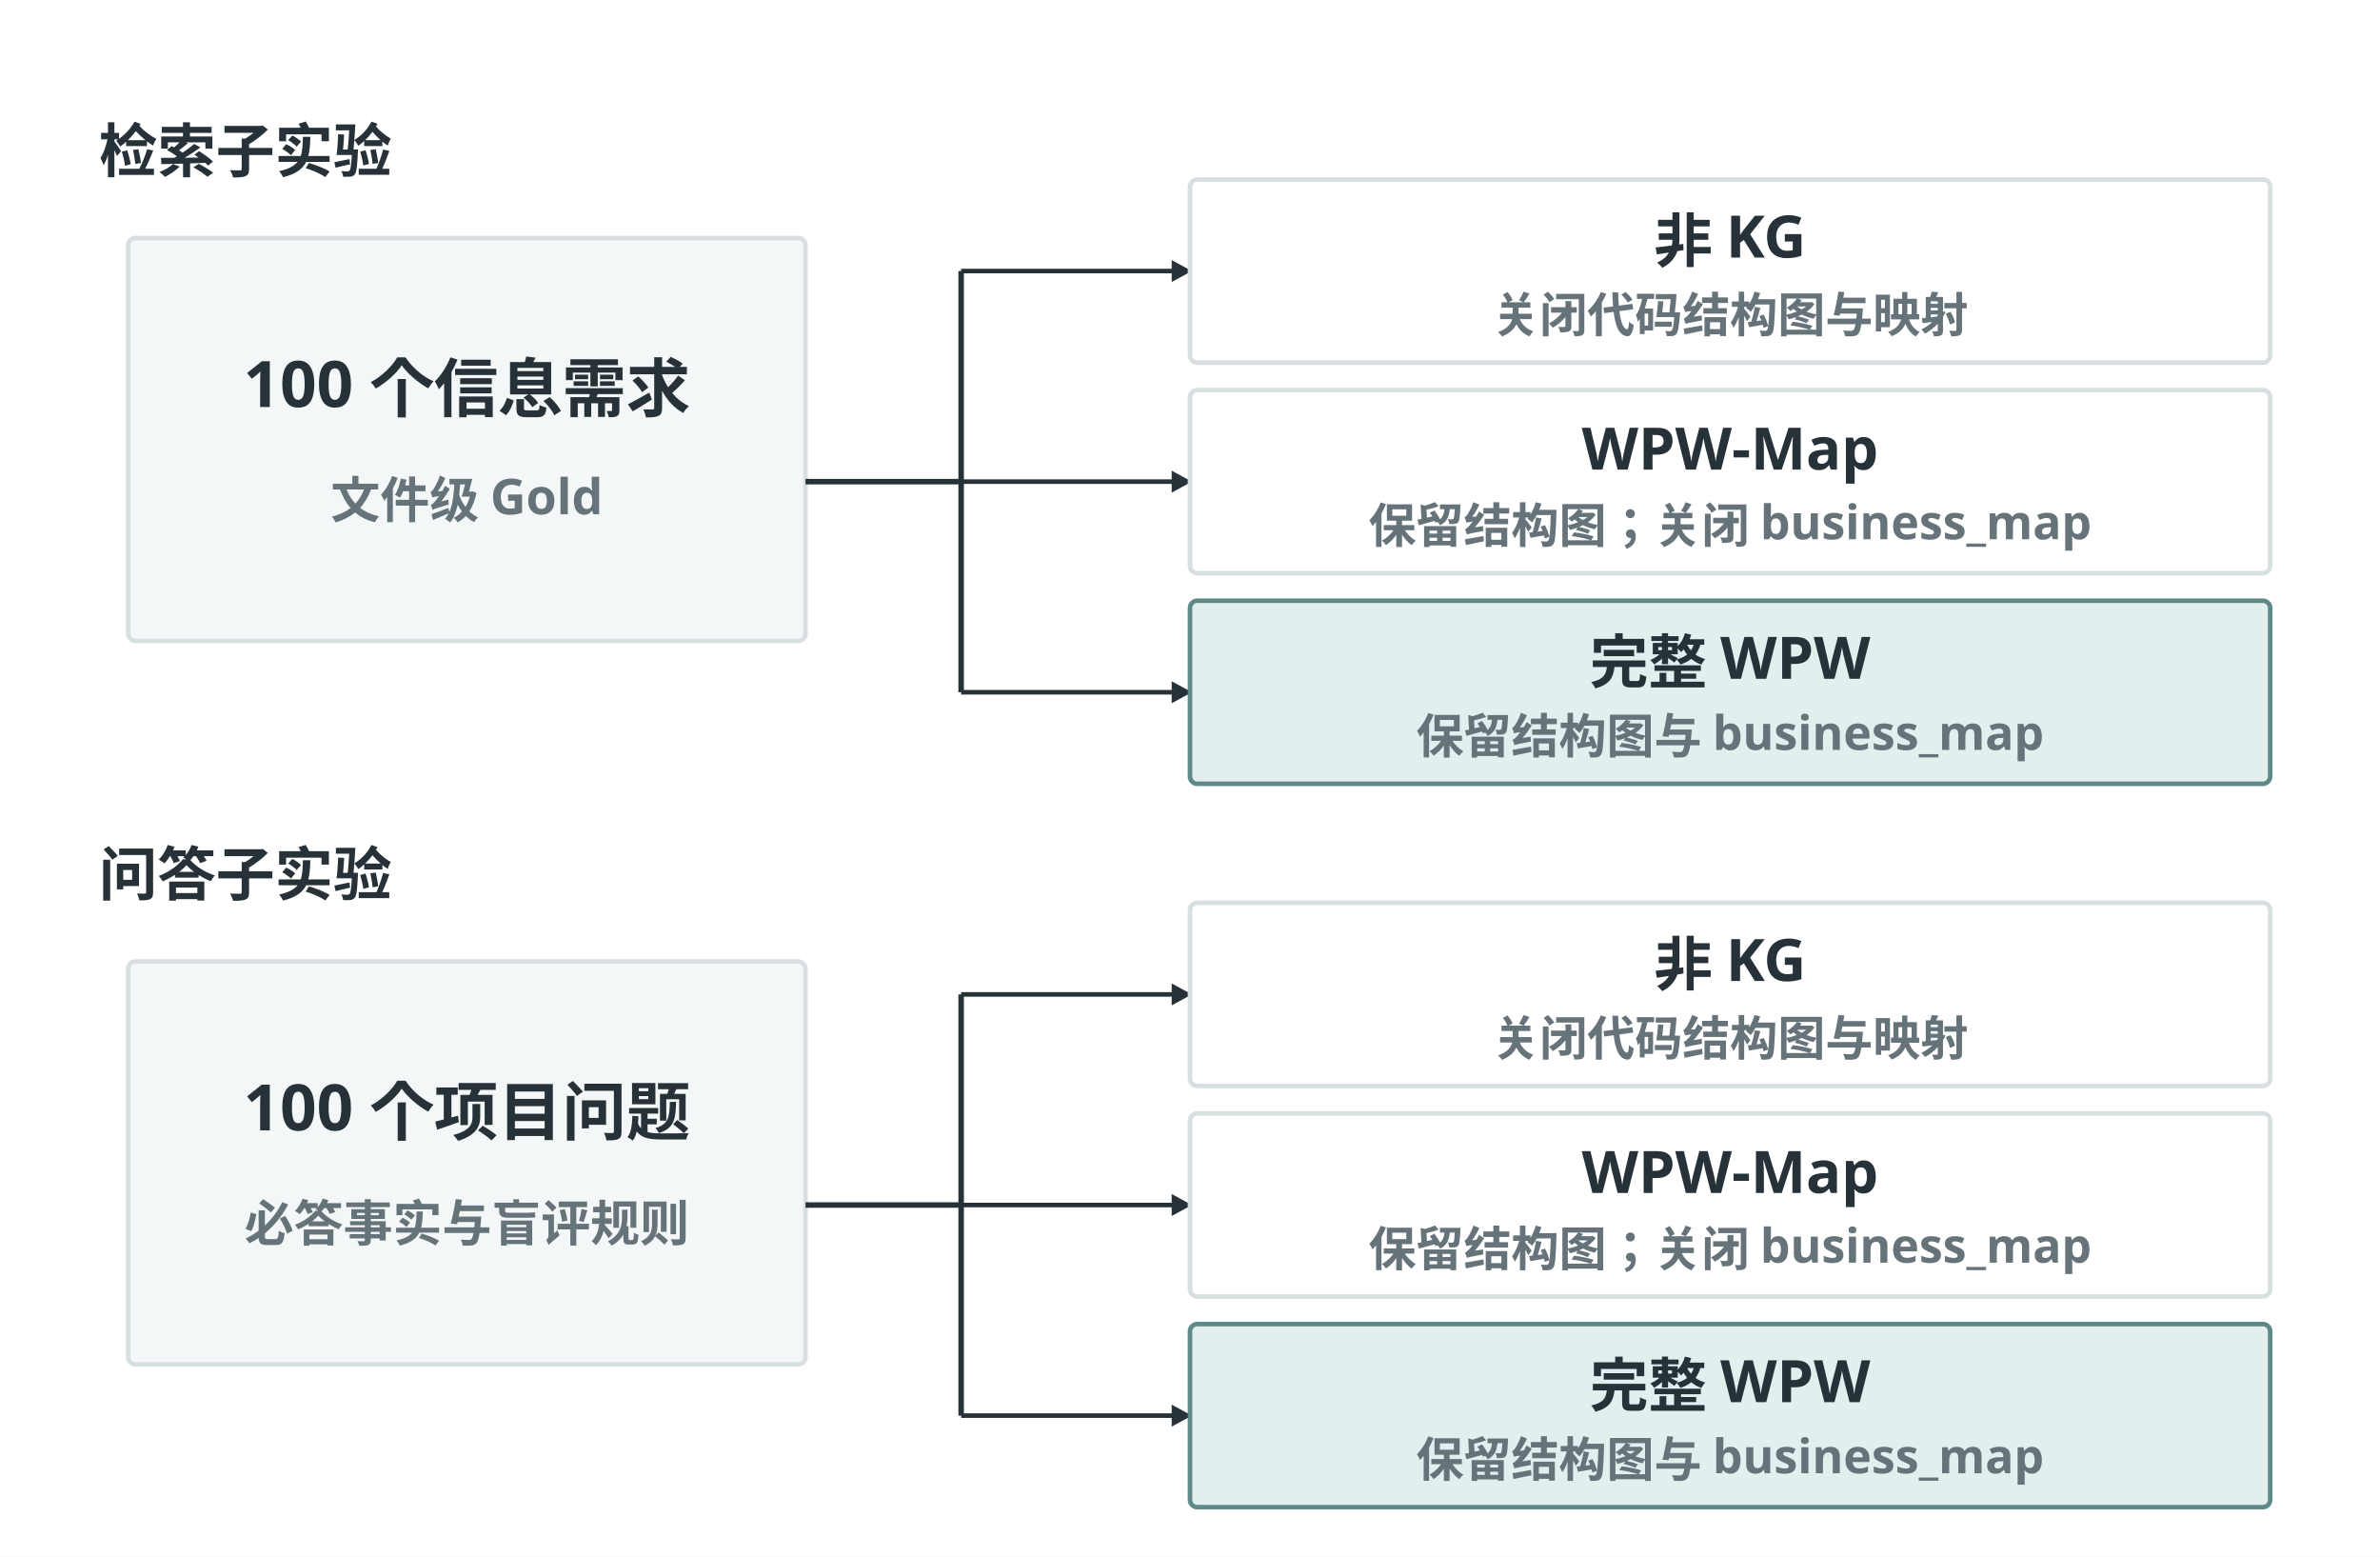
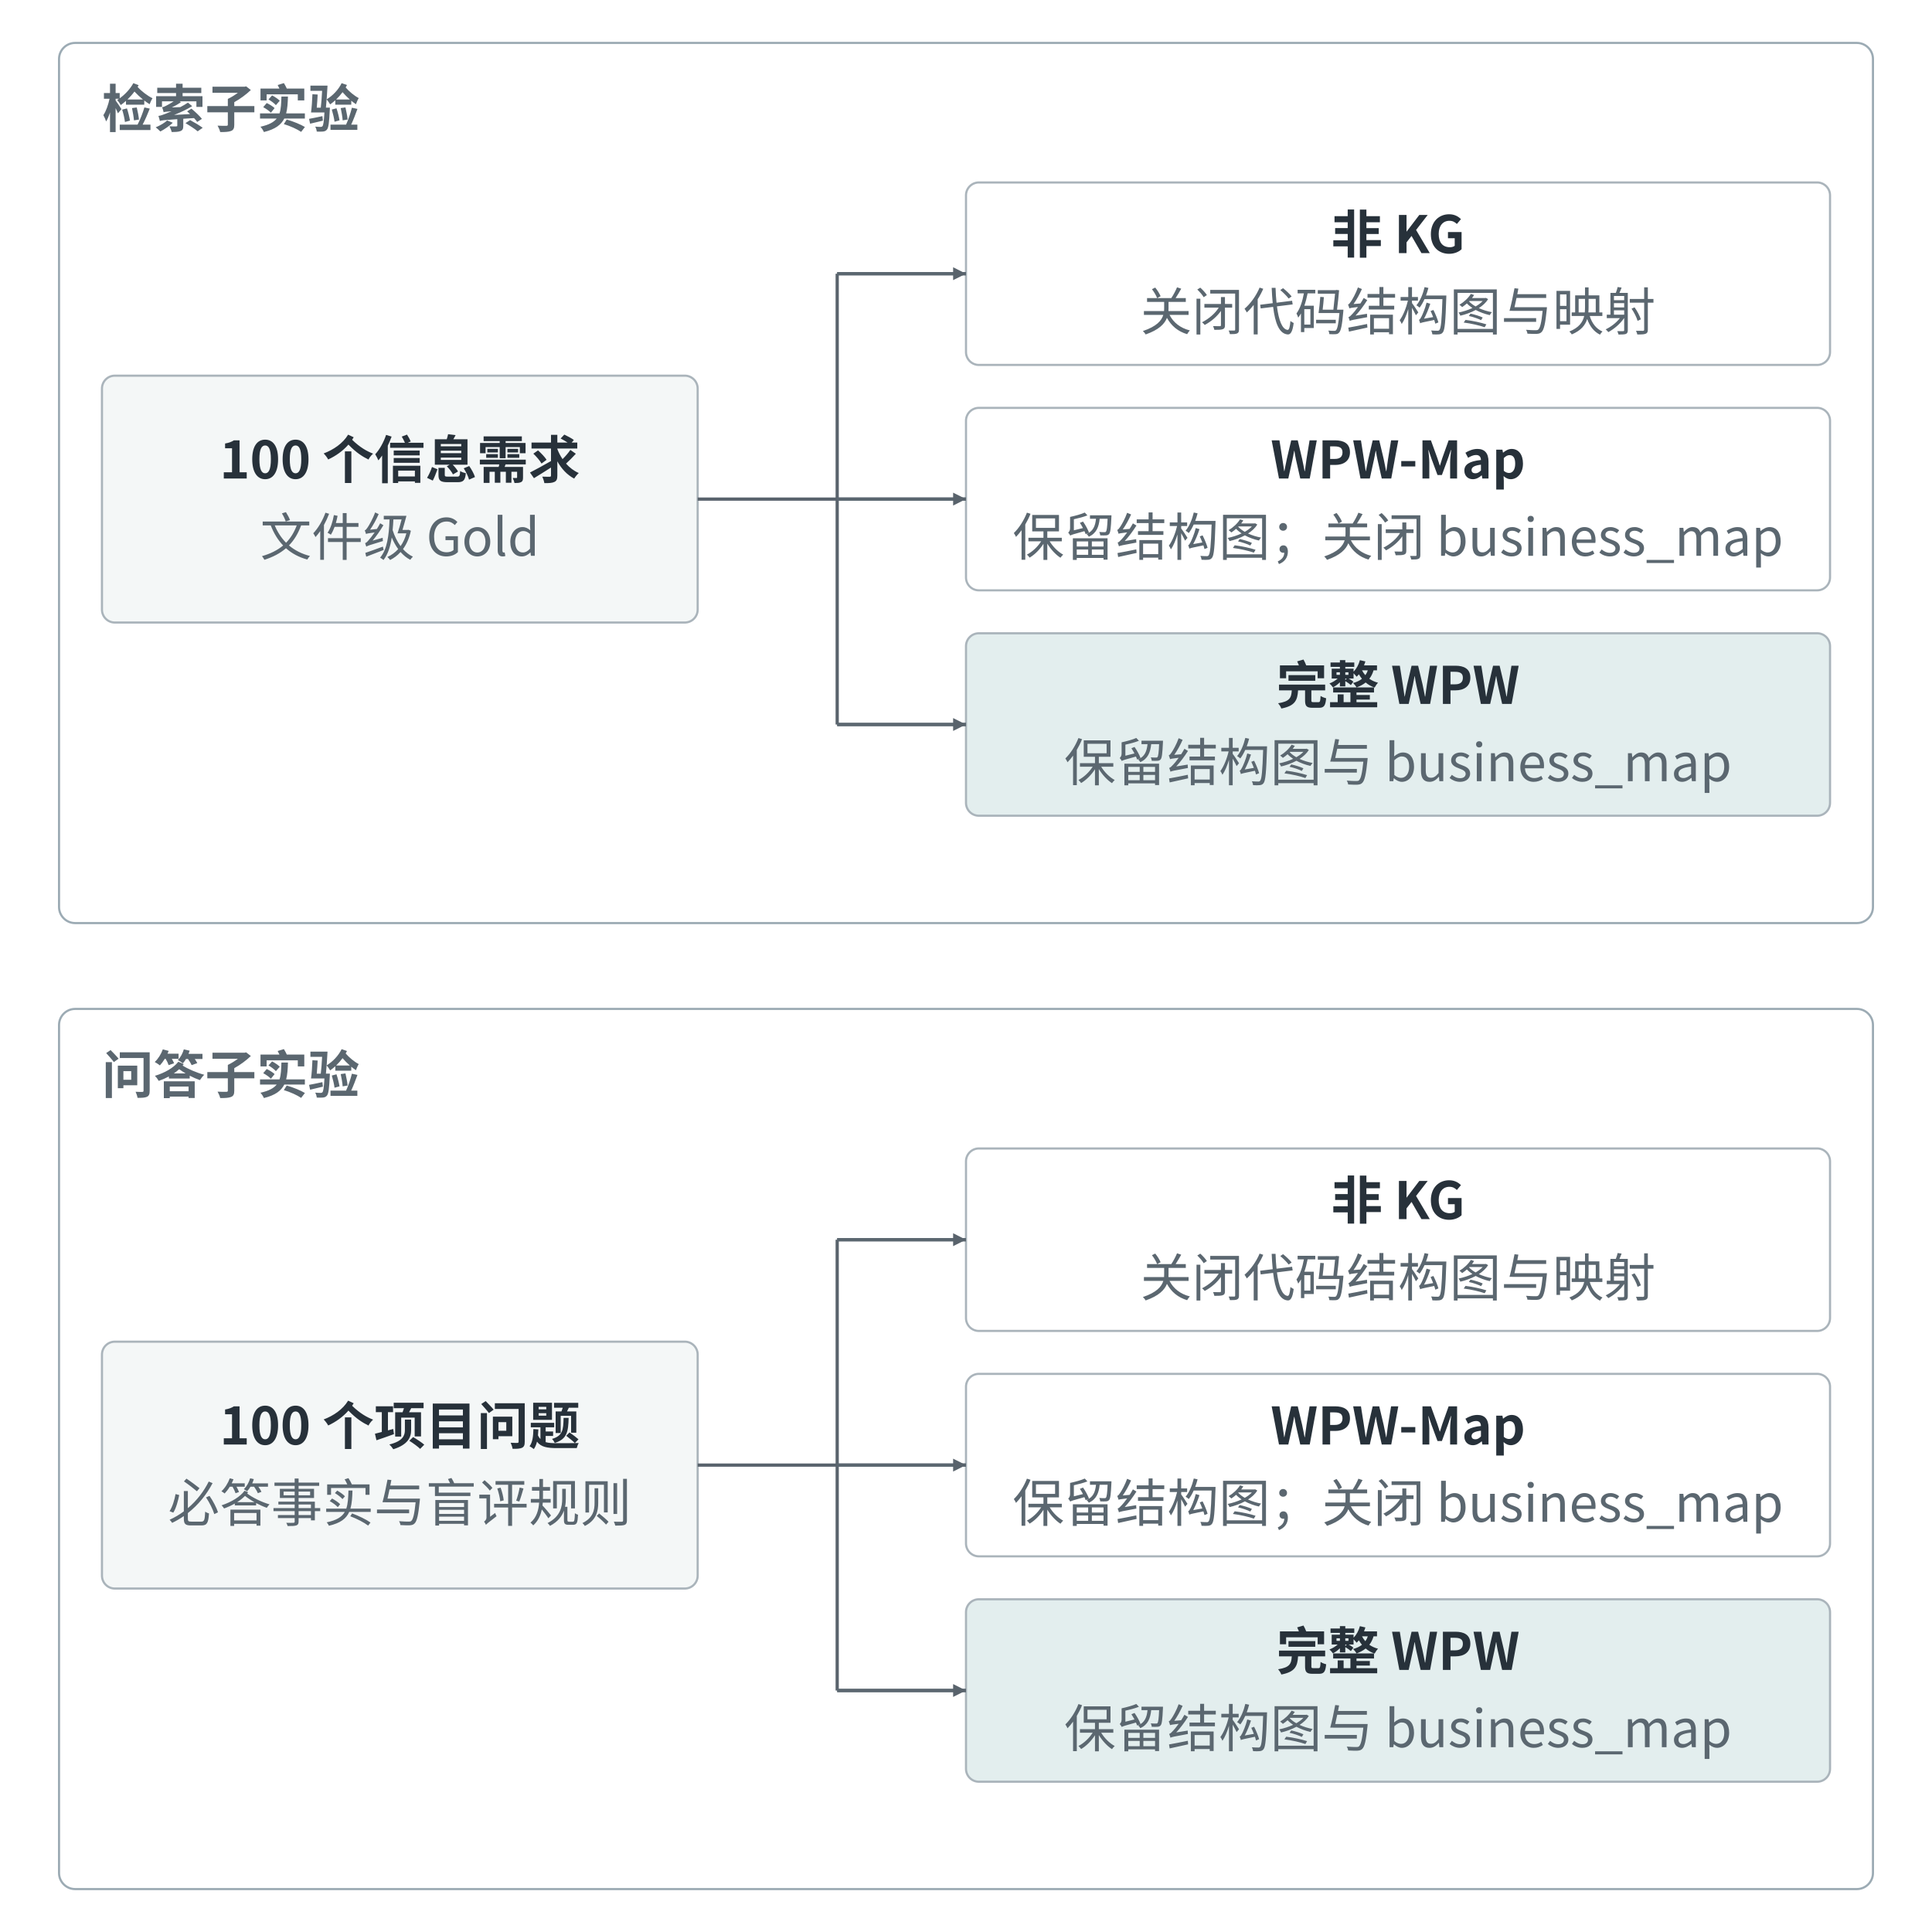
- <svg xmlns="http://www.w3.org/2000/svg" width="1300" height="850" viewBox="0 0 1300 850" role="img">
+ <svg xmlns="http://www.w3.org/2000/svg" width="1800" height="1800" viewBox="0 0 1800 1800">
  <defs>
-     <marker id="arrow" markerWidth="12" markerHeight="12" refX="10" refY="6" orient="auto" markerUnits="userSpaceOnUse">
-       <path d="M0 0 L11 6 L0 12 Z" fill="#263238" />
+     <marker id="arrow-gray" markerWidth="16" markerHeight="16" refX="12" refY="6" orient="auto" markerUnits="userSpaceOnUse">
+       <path d="M0,0 L12,6 L0,12 Z" fill="#59636c" />
    </marker>
-     <style>text{font-family:'Microsoft YaHei','SimHei',sans-serif} .muted{fill:#66747a} .small{font-size:23px} .label{font-size:29px} .main{font-size:36px;font-weight:600} .value{font-size:42px;font-weight:600}</style>
+     <marker id="arrow-blue" markerWidth="16" markerHeight="16" refX="12" refY="6" orient="auto" markerUnits="userSpaceOnUse">
+       <path d="M0,0 L12,6 L0,12 Z" fill="#315f8d" />
+     </marker>
+     <marker id="arrow-green" markerWidth="16" markerHeight="16" refX="12" refY="6" orient="auto" markerUnits="userSpaceOnUse">
+       <path d="M0,0 L12,6 L0,12 Z" fill="#5f8178" />
+     </marker>
+     <marker id="arrow-red" markerWidth="16" markerHeight="16" refX="12" refY="6" orient="auto" markerUnits="userSpaceOnUse">
+       <path d="M0,0 L12,6 L0,12 Z" fill="#a15e50" />
+     </marker>
  </defs>
-   <rect width="100%" height="100%" fill="#fff" />
-   <text x="54" y="80" text-anchor="start" dominant-baseline="central" font-size="32" font-weight="700" fill="#263238" style="font-family:'Microsoft YaHei','SimHei',sans-serif">
-     <tspan x="54" dy="0">检索子实验</tspan>
-   </text>
-   <rect x="70" y="130" width="370" height="220" rx="4" fill="#f4f7f7" stroke="#d8dfe1" stroke-width="2.5" />
-   <text x="255" y="208" text-anchor="middle" dominant-baseline="central" font-size="35" font-weight="700" fill="#263238" style="font-family:'Microsoft YaHei','SimHei',sans-serif">
-     <tspan x="255" dy="0">100 个信息需求</tspan>
-   </text>
-   <text x="255" y="271" text-anchor="middle" dominant-baseline="central" font-size="27" font-weight="600" fill="#66747a" style="font-family:'Microsoft YaHei','SimHei',sans-serif">
-     <tspan x="255" dy="0">文件级 Gold</tspan>
-   </text>
-   <line x1="440" y1="263" x2="525" y2="263" stroke="#263238" stroke-width="3" />
-   <line x1="525" y1="148" x2="525" y2="378" stroke="#263238" stroke-width="3" />
-   <line x1="525" y1="148" x2="650" y2="148" stroke="#263238" stroke-width="2.5" marker-end="url(#arrow)" />
-   <rect x="650" y="98" width="590" height="100" rx="4" fill="#fff" stroke="#d8dfe1" stroke-width="2.5" />
-   <text x="945" y="129" text-anchor="middle" dominant-baseline="central" font-size="32" font-weight="700" fill="#263238" style="font-family:'Microsoft YaHei','SimHei',sans-serif">
-     <tspan x="945" dy="0">非 KG</tspan>
-   </text>
-   <text x="945" y="170" text-anchor="middle" dominant-baseline="central" font-size="26" font-weight="600" fill="#66747a" style="font-family:'Microsoft YaHei','SimHei',sans-serif">
-     <tspan x="945" dy="0">关闭代码结构图与映射</tspan>
-   </text>
-   <line x1="525" y1="263" x2="650" y2="263" stroke="#263238" stroke-width="2.5" marker-end="url(#arrow)" />
-   <rect x="650" y="213" width="590" height="100" rx="4" fill="#fff" stroke="#d8dfe1" stroke-width="2.5" />
-   <text x="945" y="244" text-anchor="middle" dominant-baseline="central" font-size="32" font-weight="700" fill="#263238" style="font-family:'Microsoft YaHei','SimHei',sans-serif">
-     <tspan x="945" dy="0">WPW-Map</tspan>
-   </text>
-   <text x="945" y="285" text-anchor="middle" dominant-baseline="central" font-size="26" font-weight="600" fill="#66747a" style="font-family:'Microsoft YaHei','SimHei',sans-serif">
-     <tspan x="945" dy="0">保留结构图；关闭 business_map</tspan>
-   </text>
-   <line x1="525" y1="378" x2="650" y2="378" stroke="#263238" stroke-width="2.5" marker-end="url(#arrow)" />
-   <rect x="650" y="328" width="590" height="100" rx="4" fill="#e3eeee" stroke="#5f8888" stroke-width="2.5" />
-   <text x="945" y="359" text-anchor="middle" dominant-baseline="central" font-size="32" font-weight="700" fill="#263238" style="font-family:'Microsoft YaHei','SimHei',sans-serif">
-     <tspan x="945" dy="0">完整 WPW</tspan>
-   </text>
-   <text x="945" y="400" text-anchor="middle" dominant-baseline="central" font-size="26" font-weight="600" fill="#66747a" style="font-family:'Microsoft YaHei','SimHei',sans-serif">
-     <tspan x="945" dy="0">保留结构图与 business_map</tspan>
-   </text>
-   <text x="54" y="475" text-anchor="start" dominant-baseline="central" font-size="32" font-weight="700" fill="#263238" style="font-family:'Microsoft YaHei','SimHei',sans-serif">
-     <tspan x="54" dy="0">问答子实验</tspan>
-   </text>
-   <rect x="70" y="525" width="370" height="220" rx="4" fill="#f4f7f7" stroke="#d8dfe1" stroke-width="2.5" />
-   <text x="255" y="603" text-anchor="middle" dominant-baseline="central" font-size="35" font-weight="700" fill="#263238" style="font-family:'Microsoft YaHei','SimHei',sans-serif">
-     <tspan x="255" dy="0">100 个项目问题</tspan>
-   </text>
-   <text x="255" y="666" text-anchor="middle" dominant-baseline="central" font-size="27" font-weight="600" fill="#66747a" style="font-family:'Microsoft YaHei','SimHei',sans-serif">
-     <tspan x="255" dy="0">必答事实与盲评规则</tspan>
-   </text>
-   <line x1="440" y1="658" x2="525" y2="658" stroke="#263238" stroke-width="3" />
-   <line x1="525" y1="543" x2="525" y2="773" stroke="#263238" stroke-width="3" />
-   <line x1="525" y1="543" x2="650" y2="543" stroke="#263238" stroke-width="2.5" marker-end="url(#arrow)" />
-   <rect x="650" y="493" width="590" height="100" rx="4" fill="#fff" stroke="#d8dfe1" stroke-width="2.5" />
-   <text x="945" y="524" text-anchor="middle" dominant-baseline="central" font-size="32" font-weight="700" fill="#263238" style="font-family:'Microsoft YaHei','SimHei',sans-serif">
-     <tspan x="945" dy="0">非 KG</tspan>
-   </text>
-   <text x="945" y="565" text-anchor="middle" dominant-baseline="central" font-size="26" font-weight="600" fill="#66747a" style="font-family:'Microsoft YaHei','SimHei',sans-serif">
-     <tspan x="945" dy="0">关闭代码结构图与映射</tspan>
-   </text>
-   <line x1="525" y1="658" x2="650" y2="658" stroke="#263238" stroke-width="2.5" marker-end="url(#arrow)" />
-   <rect x="650" y="608" width="590" height="100" rx="4" fill="#fff" stroke="#d8dfe1" stroke-width="2.5" />
-   <text x="945" y="639" text-anchor="middle" dominant-baseline="central" font-size="32" font-weight="700" fill="#263238" style="font-family:'Microsoft YaHei','SimHei',sans-serif">
-     <tspan x="945" dy="0">WPW-Map</tspan>
-   </text>
-   <text x="945" y="680" text-anchor="middle" dominant-baseline="central" font-size="26" font-weight="600" fill="#66747a" style="font-family:'Microsoft YaHei','SimHei',sans-serif">
-     <tspan x="945" dy="0">保留结构图；关闭 business_map</tspan>
-   </text>
-   <line x1="525" y1="773" x2="650" y2="773" stroke="#263238" stroke-width="2.5" marker-end="url(#arrow)" />
-   <rect x="650" y="723" width="590" height="100" rx="4" fill="#e3eeee" stroke="#5f8888" stroke-width="2.5" />
-   <text x="945" y="754" text-anchor="middle" dominant-baseline="central" font-size="32" font-weight="700" fill="#263238" style="font-family:'Microsoft YaHei','SimHei',sans-serif">
-     <tspan x="945" dy="0">完整 WPW</tspan>
-   </text>
-   <text x="945" y="795" text-anchor="middle" dominant-baseline="central" font-size="26" font-weight="600" fill="#66747a" style="font-family:'Microsoft YaHei','SimHei',sans-serif">
-     <tspan x="945" dy="0">保留结构图与 business_map</tspan>
-   </text>
+   <rect width="1800" height="1800" fill="#ffffff" />
+   <rect x="55" y="40" width="1690" height="820" rx="15" fill="#ffffff" stroke="#9cabb4" stroke-width="2" />
+   <text x="95" y="102" text-anchor="start" dominant-baseline="middle" style="font-family:Microsoft YaHei,Noto Sans CJK SC,SimSun,sans-serif;font-size:48px;font-weight:600;fill:#5b6770">检索子实验</text>
+   <rect x="95" y="350" width="555" height="230" rx="12" fill="#f4f7f7" stroke="#aab4bb" stroke-width="2" />
+   <text x="372.5" y="429.0" text-anchor="middle" dominant-baseline="middle" style="font-family:Microsoft YaHei,Noto Sans CJK SC,SimSun,sans-serif;font-size:48px;font-weight:600;fill:#27313a">100 个信息需求</text>
+   <text x="372.5" y="501.0" text-anchor="middle" dominant-baseline="middle" style="font-family:Microsoft YaHei,Noto Sans CJK SC,SimSun,sans-serif;font-size:48px;fill:#5b6770">文件级 Gold</text>
+   <polyline points="650,465 780,465 780,255" fill="none" stroke="#59636c" stroke-width="3" stroke-linejoin="round" />
+   <polyline points="780,465 780,675" fill="none" stroke="#59636c" stroke-width="3" stroke-linejoin="round" />
+   <rect x="900" y="170" width="805" height="170" rx="12" fill="#ffffff" stroke="#aab4bb" stroke-width="2" />
+   <text x="1302.5" y="219.0" text-anchor="middle" dominant-baseline="middle" style="font-family:Microsoft YaHei,Noto Sans CJK SC,SimSun,sans-serif;font-size:48px;font-weight:600;fill:#27313a">非 KG</text>
+   <text x="1302.5" y="291.0" text-anchor="middle" dominant-baseline="middle" style="font-family:Microsoft YaHei,Noto Sans CJK SC,SimSun,sans-serif;font-size:48px;fill:#5b6770">关闭代码结构图与映射</text>
+   <polyline points="780,255 900,255" fill="none" stroke="#5b6770" stroke-width="3" stroke-linejoin="round" />
+   <polyline points="780,255 900,255" fill="none" stroke="#5b6770" stroke-width="3" stroke-linejoin="round" marker-end="url(#arrow-gray)" />
+   <rect x="900" y="380" width="805" height="170" rx="12" fill="#ffffff" stroke="#aab4bb" stroke-width="2" />
+   <text x="1302.5" y="429.0" text-anchor="middle" dominant-baseline="middle" style="font-family:Microsoft YaHei,Noto Sans CJK SC,SimSun,sans-serif;font-size:48px;font-weight:600;fill:#27313a">WPW-Map</text>
+   <text x="1302.5" y="501.0" text-anchor="middle" dominant-baseline="middle" style="font-family:Microsoft YaHei,Noto Sans CJK SC,SimSun,sans-serif;font-size:48px;fill:#5b6770">保留结构图；关闭 business_map</text>
+   <polyline points="780,465 900,465" fill="none" stroke="#5b6770" stroke-width="3" stroke-linejoin="round" />
+   <polyline points="780,465 900,465" fill="none" stroke="#5b6770" stroke-width="3" stroke-linejoin="round" marker-end="url(#arrow-gray)" />
+   <rect x="900" y="590" width="805" height="170" rx="12" fill="#e3eeee" stroke="#aab4bb" stroke-width="2" />
+   <text x="1302.5" y="639.0" text-anchor="middle" dominant-baseline="middle" style="font-family:Microsoft YaHei,Noto Sans CJK SC,SimSun,sans-serif;font-size:48px;font-weight:600;fill:#27313a">完整 WPW</text>
+   <text x="1302.5" y="711.0" text-anchor="middle" dominant-baseline="middle" style="font-family:Microsoft YaHei,Noto Sans CJK SC,SimSun,sans-serif;font-size:48px;fill:#5b6770">保留结构图与 business_map</text>
+   <polyline points="780,675 900,675" fill="none" stroke="#5b6770" stroke-width="3" stroke-linejoin="round" />
+   <polyline points="780,675 900,675" fill="none" stroke="#5b6770" stroke-width="3" stroke-linejoin="round" marker-end="url(#arrow-gray)" />
+   <rect x="55" y="940" width="1690" height="820" rx="15" fill="#ffffff" stroke="#9cabb4" stroke-width="2" />
+   <text x="95" y="1002" text-anchor="start" dominant-baseline="middle" style="font-family:Microsoft YaHei,Noto Sans CJK SC,SimSun,sans-serif;font-size:48px;font-weight:600;fill:#5b6770">问答子实验</text>
+   <rect x="95" y="1250" width="555" height="230" rx="12" fill="#f4f7f7" stroke="#aab4bb" stroke-width="2" />
+   <text x="372.5" y="1329.0" text-anchor="middle" dominant-baseline="middle" style="font-family:Microsoft YaHei,Noto Sans CJK SC,SimSun,sans-serif;font-size:48px;font-weight:600;fill:#27313a">100 个项目问题</text>
+   <text x="372.5" y="1401.0" text-anchor="middle" dominant-baseline="middle" style="font-family:Microsoft YaHei,Noto Sans CJK SC,SimSun,sans-serif;font-size:48px;fill:#5b6770">必答事实与盲评规则</text>
+   <polyline points="650,1365 780,1365 780,1155" fill="none" stroke="#59636c" stroke-width="3" stroke-linejoin="round" />
+   <polyline points="780,1365 780,1575" fill="none" stroke="#59636c" stroke-width="3" stroke-linejoin="round" />
+   <rect x="900" y="1070" width="805" height="170" rx="12" fill="#ffffff" stroke="#aab4bb" stroke-width="2" />
+   <text x="1302.5" y="1119.0" text-anchor="middle" dominant-baseline="middle" style="font-family:Microsoft YaHei,Noto Sans CJK SC,SimSun,sans-serif;font-size:48px;font-weight:600;fill:#27313a">非 KG</text>
+   <text x="1302.5" y="1191.0" text-anchor="middle" dominant-baseline="middle" style="font-family:Microsoft YaHei,Noto Sans CJK SC,SimSun,sans-serif;font-size:48px;fill:#5b6770">关闭代码结构图与映射</text>
+   <polyline points="780,1155 900,1155" fill="none" stroke="#5b6770" stroke-width="3" stroke-linejoin="round" />
+   <polyline points="780,1155 900,1155" fill="none" stroke="#5b6770" stroke-width="3" stroke-linejoin="round" marker-end="url(#arrow-gray)" />
+   <rect x="900" y="1280" width="805" height="170" rx="12" fill="#ffffff" stroke="#aab4bb" stroke-width="2" />
+   <text x="1302.5" y="1329.0" text-anchor="middle" dominant-baseline="middle" style="font-family:Microsoft YaHei,Noto Sans CJK SC,SimSun,sans-serif;font-size:48px;font-weight:600;fill:#27313a">WPW-Map</text>
+   <text x="1302.5" y="1401.0" text-anchor="middle" dominant-baseline="middle" style="font-family:Microsoft YaHei,Noto Sans CJK SC,SimSun,sans-serif;font-size:48px;fill:#5b6770">保留结构图；关闭 business_map</text>
+   <polyline points="780,1365 900,1365" fill="none" stroke="#5b6770" stroke-width="3" stroke-linejoin="round" />
+   <polyline points="780,1365 900,1365" fill="none" stroke="#5b6770" stroke-width="3" stroke-linejoin="round" marker-end="url(#arrow-gray)" />
+   <rect x="900" y="1490" width="805" height="170" rx="12" fill="#e3eeee" stroke="#aab4bb" stroke-width="2" />
+   <text x="1302.5" y="1539.0" text-anchor="middle" dominant-baseline="middle" style="font-family:Microsoft YaHei,Noto Sans CJK SC,SimSun,sans-serif;font-size:48px;font-weight:600;fill:#27313a">完整 WPW</text>
+   <text x="1302.5" y="1611.0" text-anchor="middle" dominant-baseline="middle" style="font-family:Microsoft YaHei,Noto Sans CJK SC,SimSun,sans-serif;font-size:48px;fill:#5b6770">保留结构图与 business_map</text>
+   <polyline points="780,1575 900,1575" fill="none" stroke="#5b6770" stroke-width="3" stroke-linejoin="round" />
+   <polyline points="780,1575 900,1575" fill="none" stroke="#5b6770" stroke-width="3" stroke-linejoin="round" marker-end="url(#arrow-gray)" />
</svg>
